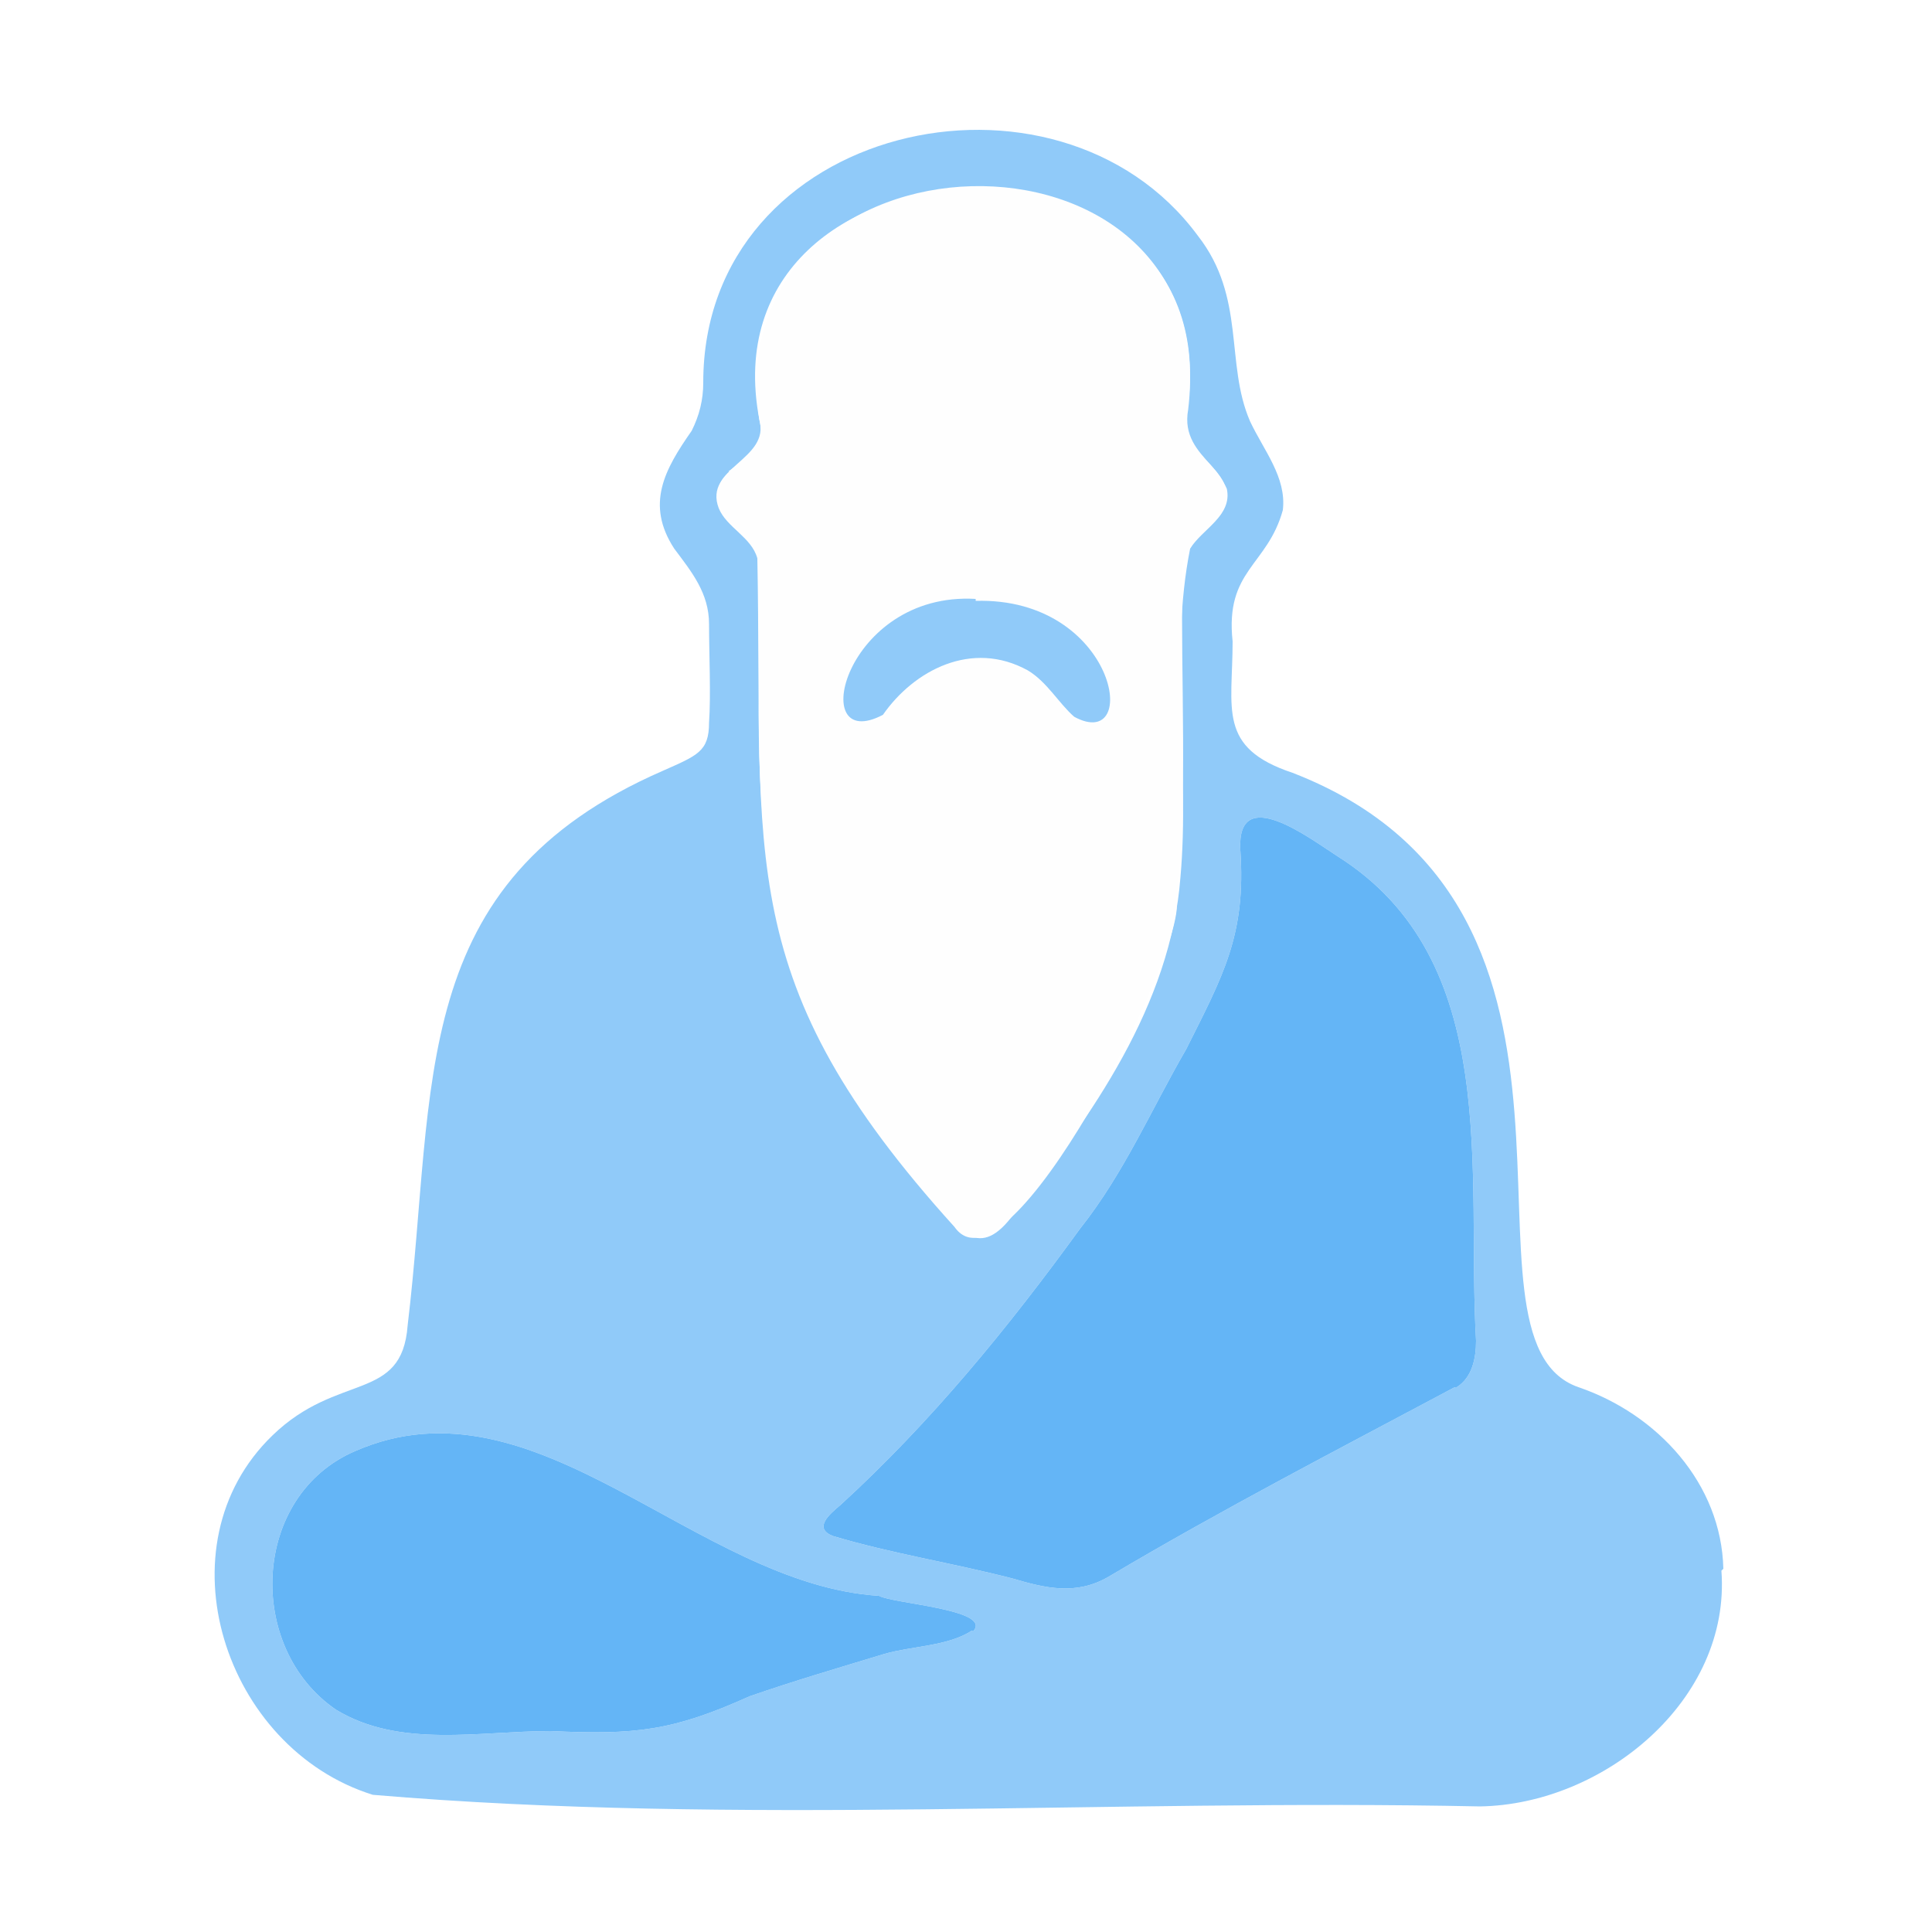
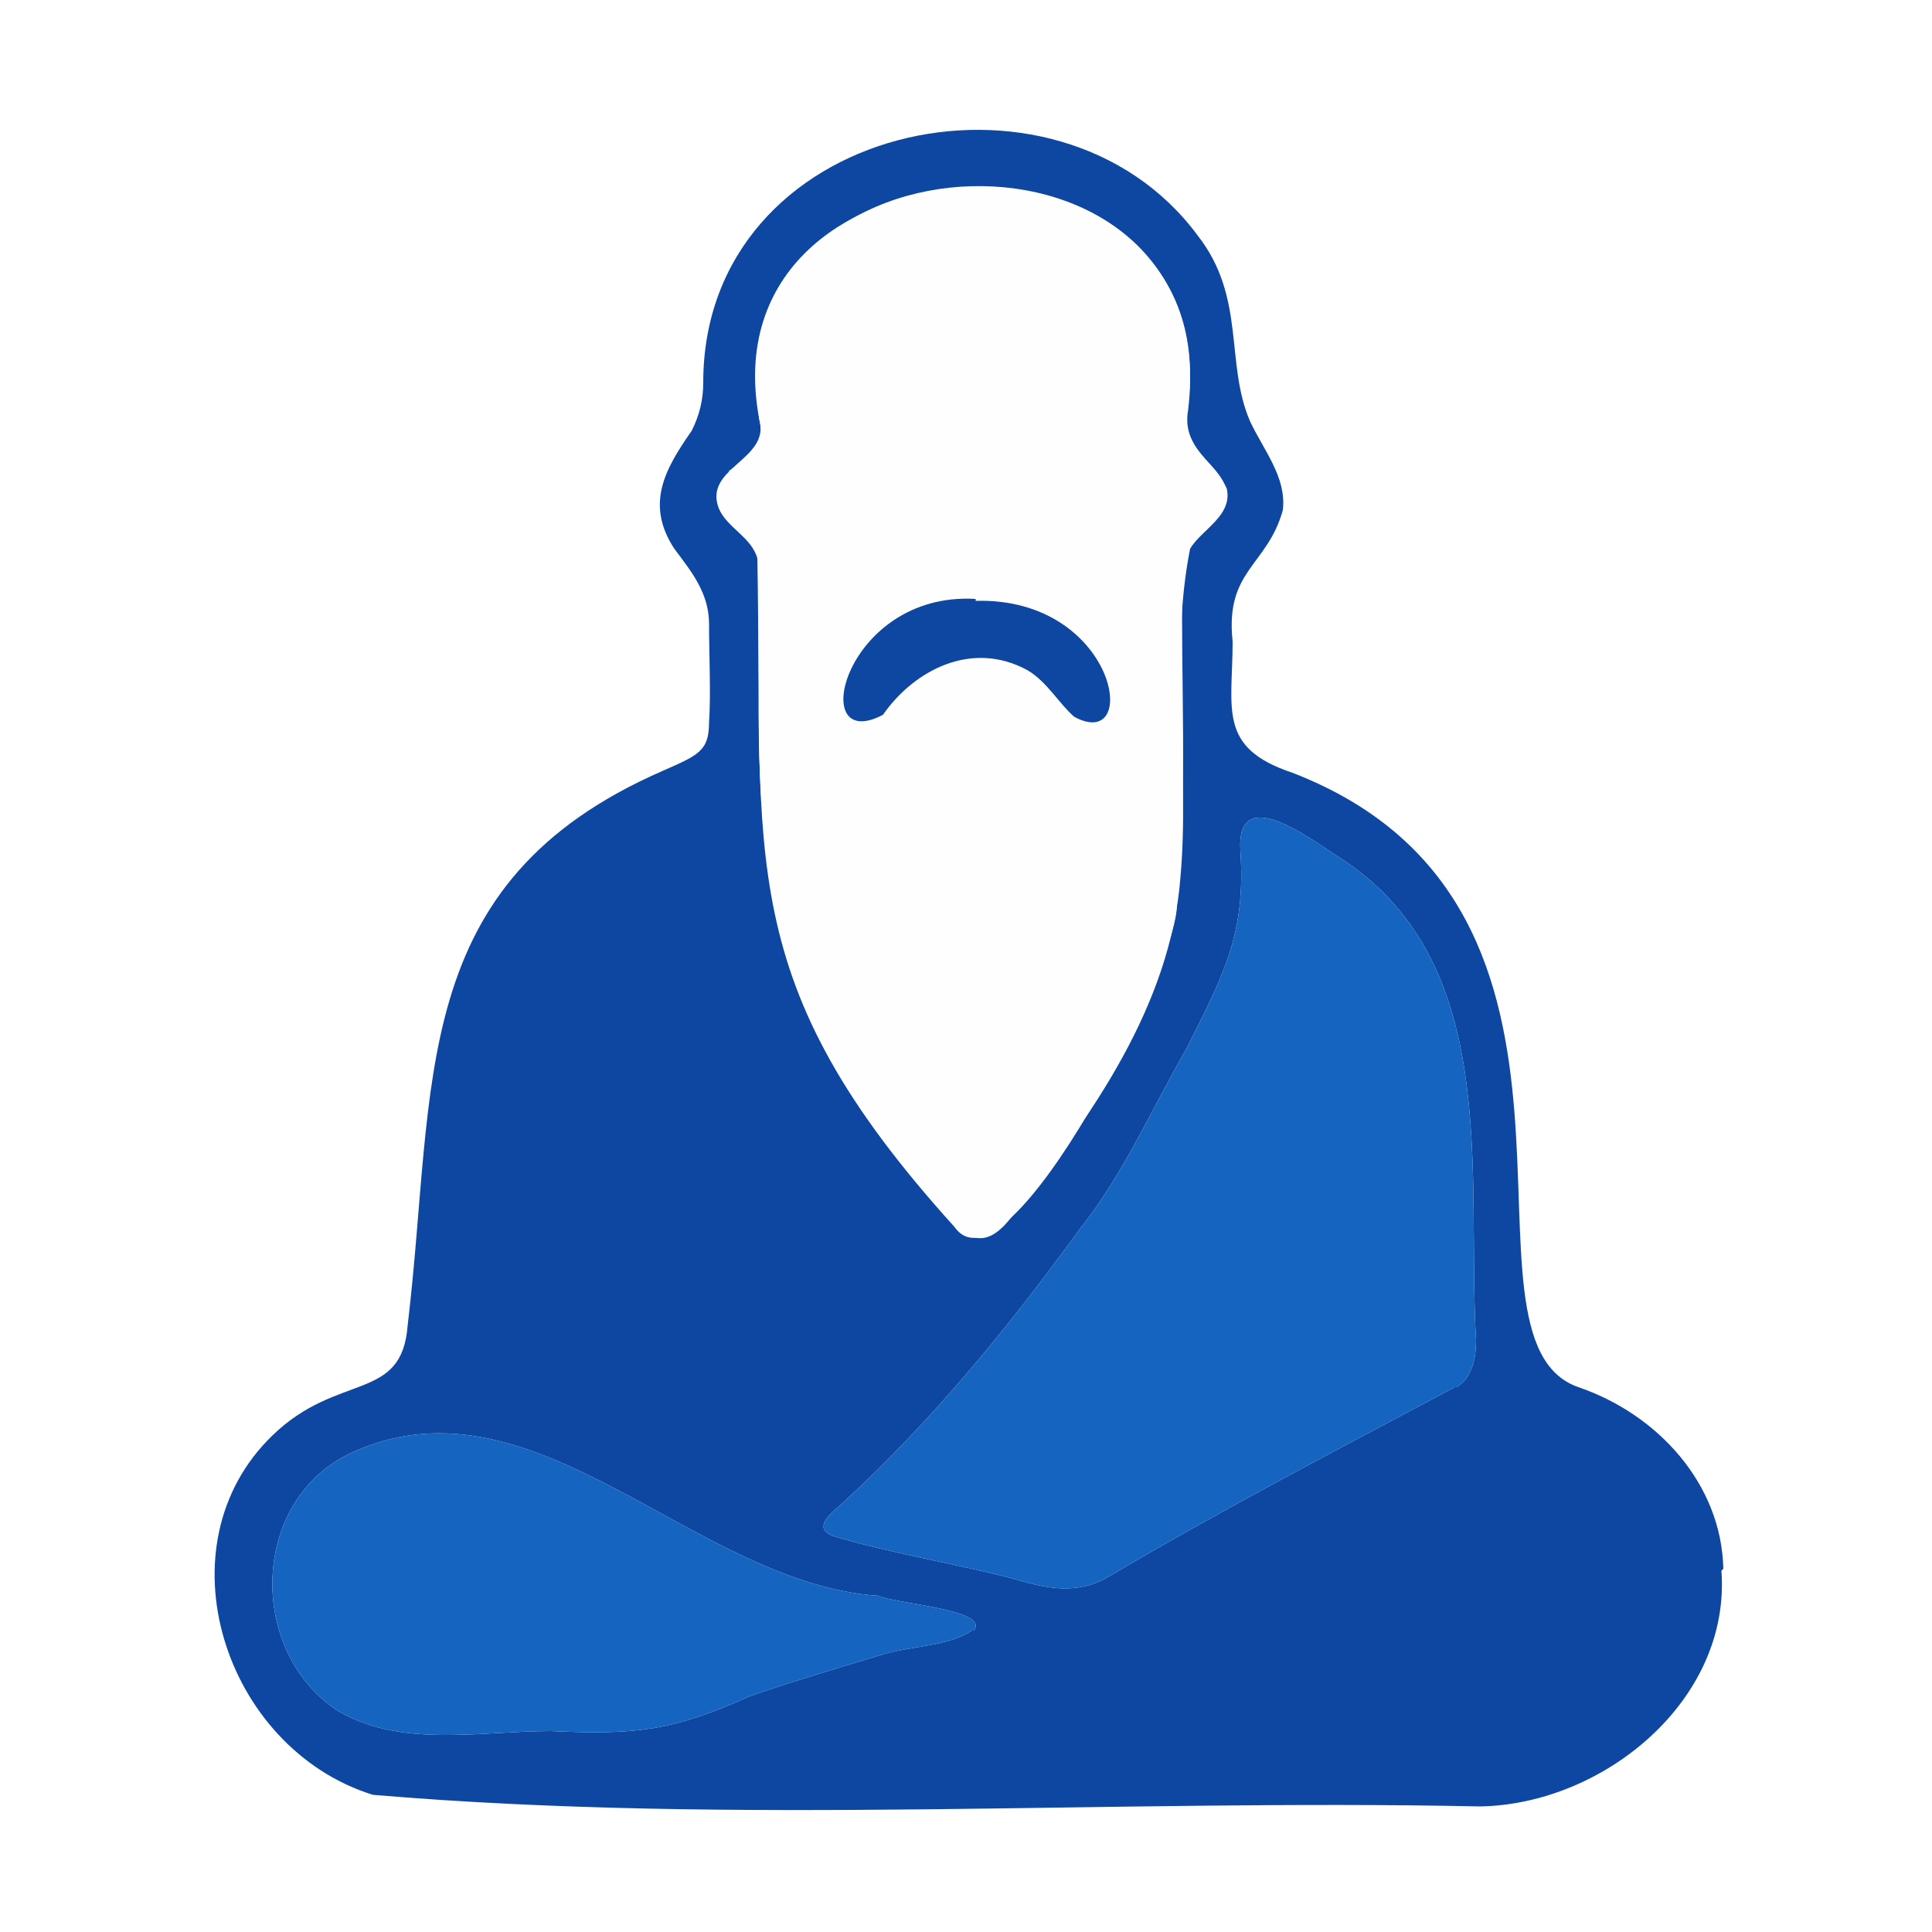
<svg xmlns="http://www.w3.org/2000/svg" version="1.1" viewBox="0 0 100 100">
  <defs>
    <style>
      .cls-1 {
-         fill: #90caf9;
+         fill: #0D47A1;
      }

      .cls-2 {
-         fill: #64b5f6;
+         fill: #1565C0;
      }

      .cls-3 {
        fill: #fefefe;
      }

      .cls-4 {
        fill: #919292;
      }
    </style>
  </defs>
  <g>
    <g id="Layer_1">
      <g>
        <path class="cls-1" d="M89.2,81.2c-.1-4.4-3.4-8-7.5-9.4-7.2-2.5,3.3-24.8-14.8-31.8-3.9-1.3-3.1-3.3-3.1-6.8-.4-3.7,1.8-3.9,2.6-6.8.2-1.7-1-3.1-1.7-4.6-1.3-3-.2-6.4-2.7-9.6-7.3-9.9-25.6-5.8-25.6,7.6,0,.9-.2,1.7-.6,2.5-1.4,2-2.4,3.8-.9,6.1.9,1.2,1.8,2.3,1.8,3.9,0,1.5.1,3.7,0,5.1,0,1.5-.6,1.7-2.4,2.5-13.3,5.8-11.7,16.2-13.2,28.7-.3,4-3.6,2.4-7,5.7-5.9,5.7-2.5,16.2,5.2,18.6,18.9,1.6,38.2.2,57.3.6,6.4-.1,13-5.5,12.5-12.2ZM37.7,24.4c1.2-.9,2-.8,1.6-2.7-2.9-15.3,24.1-16.2,22.2-.8-.5,2.5,1.2,2.6,2,4.4.3,1.4-1.3,2.1-1.9,3.1-1.1,5.5,0,11.4-.5,17-.5,6.6-4.6,12.4-8.6,17.4-1.8,2.5-2.9.9-4.3-.9-9-9.7-9.4-19.1-8.7-31.6,0-1-.2-1.9-1-2.6-1.1-.8-2-2.3-.7-3.3ZM50.3,84.4c-1.2.8-3.1.8-4.5,1.2-2.3.7-4.7,1.4-7,2.2-4,1.8-5.9,2-10.3,1.8-3.7,0-7.8.9-11.1-1.1-4.7-3.2-4.4-11.1,1-13.4,9.4-4.1,17.6,6.9,27.1,7.5.7.4,5.8.7,4.9,1.8ZM75.3,71.8c-6,3.2-12,6.3-17.9,9.8-1.7,1-3.3.6-5,.1-3.1-.8-6.3-1.3-9.3-2.2-1-.4-.2-1.1.4-1.6,4.7-4.3,8.7-9.2,12.4-14.3,2.3-2.9,3.7-6.2,5.5-9.3,1.9-3.8,3.1-5.9,2.8-10.3-.2-3.5,3.6-.6,5,.3,8.6,5.4,6.7,16.4,7.2,25.1,0,.9-.2,1.9-1,2.4Z" />
        <path class="cls-3" d="M60.9,46.7c.4,2.6-8.7,20.8-11.5,16.8-11.5-12.7-9.9-19-10.2-34.6-.3-1.1-1.6-1.6-2-2.6-.8-2.1,2.7-2.5,2.1-4.6-2.2-15.6,24.1-16.4,22.2-.5-.5,2.7,3,3.1,1.7,5.4-.8,1-2.1,1.7-2,3.1-.1,5.7.3,11.4-.3,17ZM50.5,31.1c-6.8-.4-8.8,8.1-4.8,6,1.6-2.4,4.6-4,7.5-2.3,1,.5,1.6,1.6,2.4,2.4,3.5,1.8,2.2-6.3-5.1-6Z" />
        <path class="cls-3" d="M14.4,80.3c0,.2-.1.5,0,.6,0-.1,0-.6.1-.7h0Z" />
        <path class="cls-3" d="M15.8,77.3c-1,1.3-1,1.9,0,0h0Z" />
        <path class="cls-3" d="M15.3,85.9c0,.1.1.3.2.4,0,0-.2-.4-.2-.4Z" />
        <path class="cls-3" d="M51.2,69.9s-.2.2-.2.3c0,0,.2-.2.2-.3Z" />
        <path class="cls-4" d="M69.5,45c0,.2-.2-.2,0-.1,0,0,0,0,0,.1Z" />
        <path class="cls-1" d="M50.5,31.1c7.3-.2,8.6,7.9,5.1,6-.8-.7-1.4-1.8-2.4-2.4-2.9-1.6-5.9,0-7.5,2.3-4,2.1-2-6.4,4.8-6Z" />
      </g>
      <path class="cls-2" d="M50.3,84.4c-1.2.8-3.1.8-4.5,1.2-2.3.7-4.7,1.4-7,2.2-4,1.8-5.9,2-10.3,1.8-3.7,0-7.8.9-11.1-1.1-4.7-3.2-4.4-11.1,1-13.4,9.4-4.1,17.6,6.9,27.1,7.5.7.4,5.8.7,4.9,1.8ZM75.3,71.8c-6,3.2-12,6.3-17.9,9.8-1.7,1-3.3.6-5,.1-3.1-.8-6.3-1.3-9.3-2.2-1-.4-.2-1.1.4-1.6,4.7-4.3,8.7-9.2,12.4-14.3,2.3-2.9,3.7-6.2,5.5-9.3,1.9-3.8,3.1-5.9,2.8-10.3-.2-3.5,3.6-.6,5,.3,8.6,5.4,6.7,16.4,7.2,25.1,0,.9-.2,1.9-1,2.4Z" />
    </g>
  </g>
</svg>
